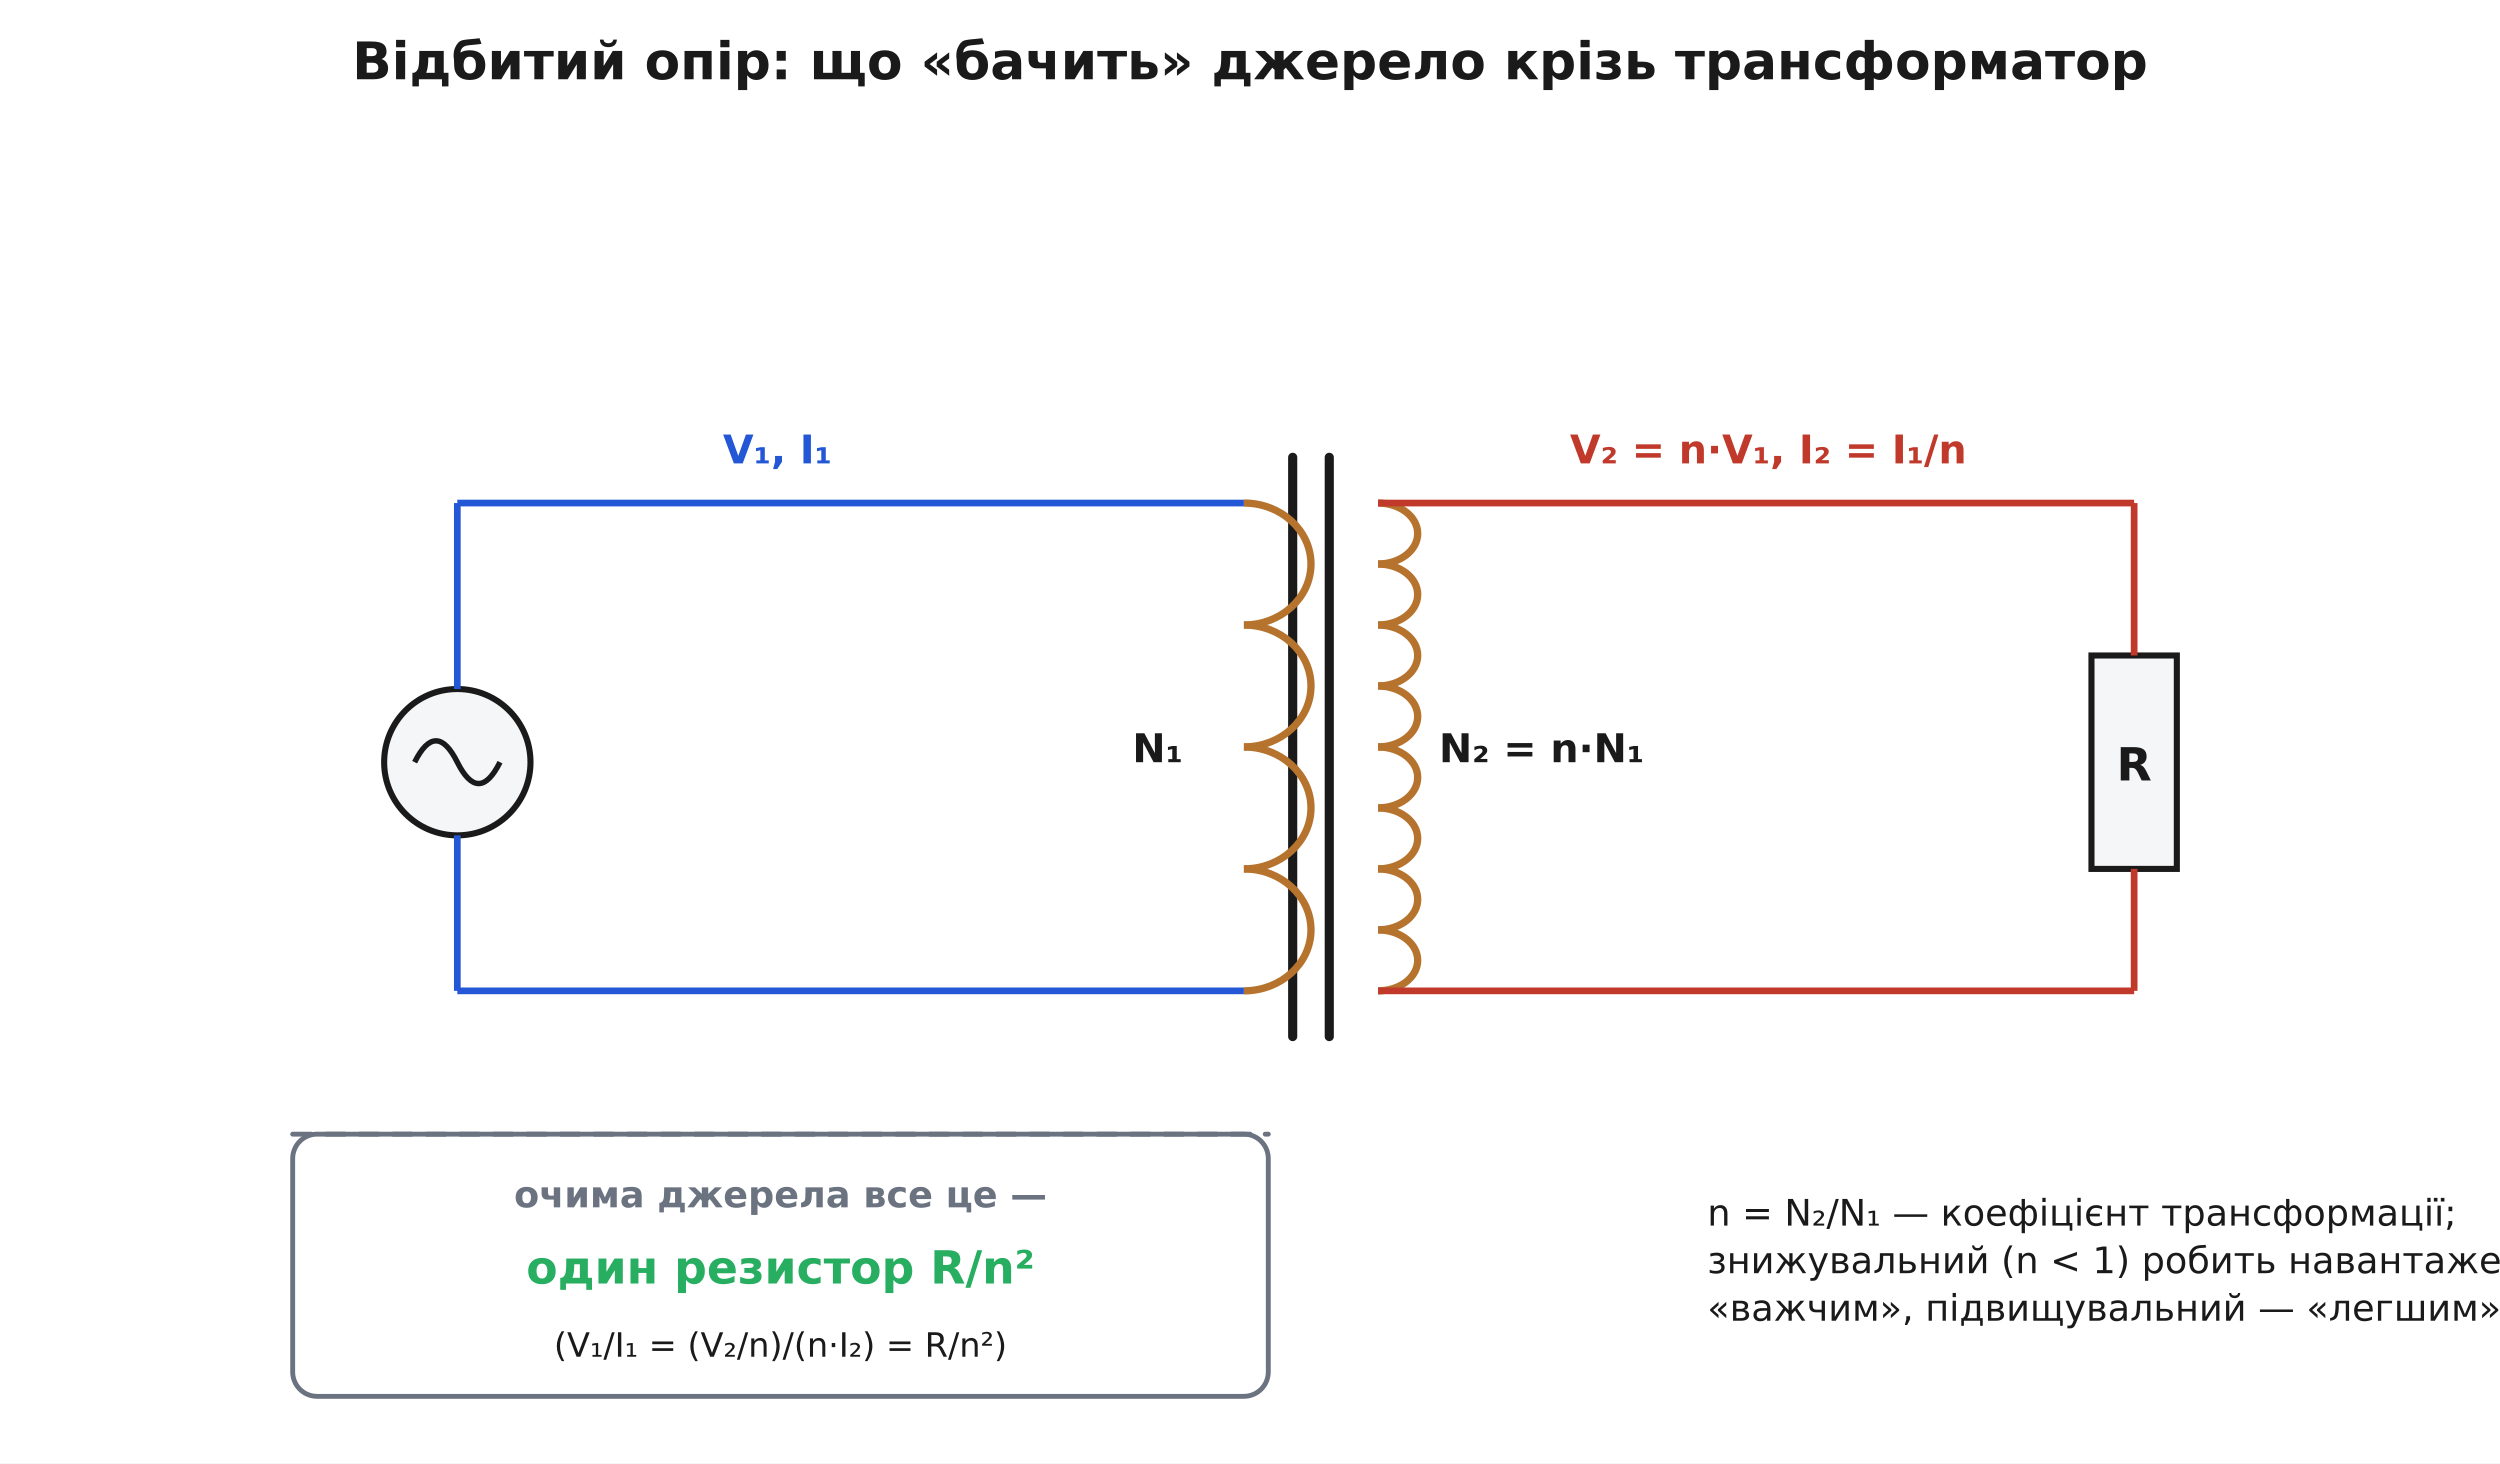
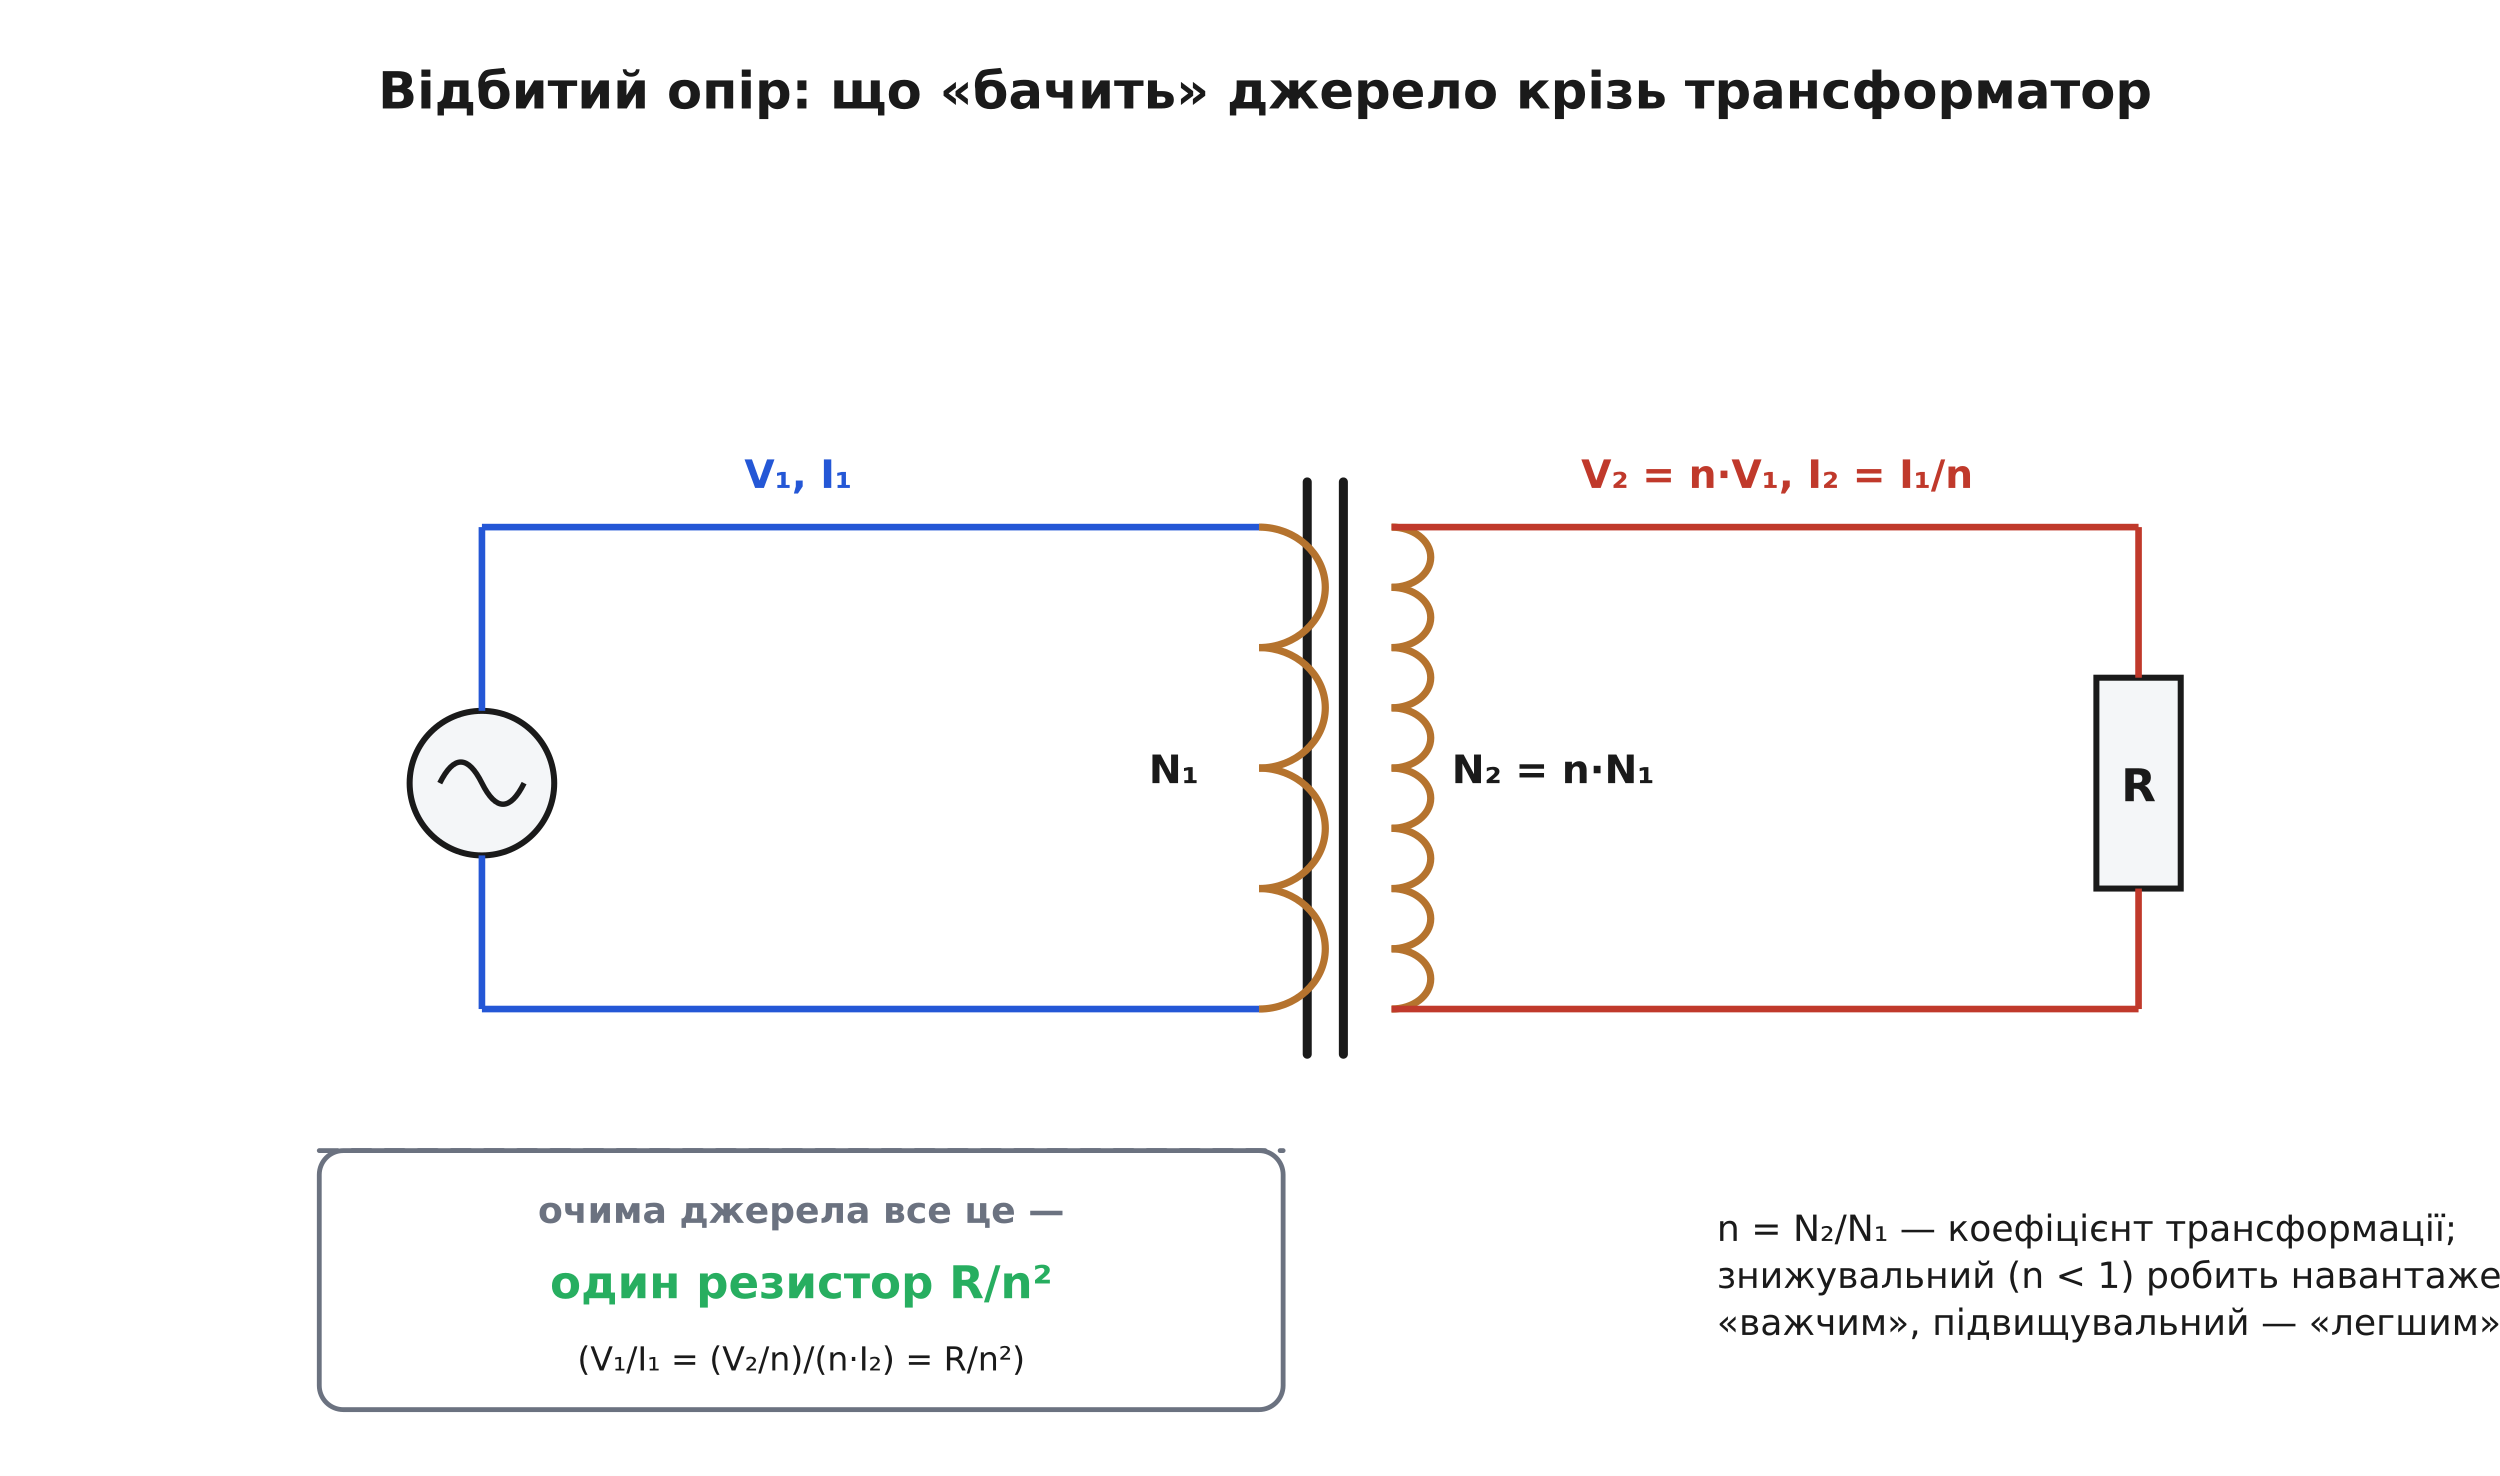
- <svg xmlns="http://www.w3.org/2000/svg" viewBox="0 0 820 480" font-family="'Segoe UI', 'DejaVu Sans', Arial, sans-serif">
-   <rect width="820" height="480" fill="#ffffff" />
+ <svg xmlns="http://www.w3.org/2000/svg" viewBox="-10 -10 830 490" font-family="'Segoe UI', 'DejaVu Sans', Arial, sans-serif">
+   <rect x="-10" y="-10" width="830" height="490" fill="#ffffff" />
  <defs>
    <marker id="arrow" viewBox="0 0 10 10" refX="9" refY="5" markerWidth="7" markerHeight="7" orient="auto-start-reverse">
      <path d="M0 0 L10 5 L0 10 z" fill="#333333" />
    </marker>
  </defs>
  <text x="410.0" y="26.0" font-family="'Segoe UI', 'DejaVu Sans', Arial, sans-serif" font-size="17" fill="#1a1a1a" text-anchor="middle" font-weight="700">Відбитий опір: що «бачить» джерело крізь трансформатор</text>
  <line x1="424.0" y1="150.0" x2="424.0" y2="340.0" stroke="#1a1a1a" stroke-width="3" stroke-linecap="round" />
  <line x1="436.0" y1="150.0" x2="436.0" y2="340.0" stroke="#1a1a1a" stroke-width="3" stroke-linecap="round" />
  <path d="M 408.0,165.0 A 22.0 20.0 0 0 1 408.0,205.0" fill="none" stroke="#b5732e" stroke-width="2.4" />
  <path d="M 408.0,205.0 A 22.0 20.0 0 0 1 408.0,245.0" fill="none" stroke="#b5732e" stroke-width="2.4" />
  <path d="M 408.0,245.0 A 22.0 20.0 0 0 1 408.0,285.0" fill="none" stroke="#b5732e" stroke-width="2.4" />
  <path d="M 408.0,285.0 A 22.0 20.0 0 0 1 408.0,325.0" fill="none" stroke="#b5732e" stroke-width="2.4" />
  <path d="M 452.0,165.0 A 13.0 10.0 0 0 1 452.0,185.0" fill="none" stroke="#b5732e" stroke-width="2.4" />
  <path d="M 452.0,185.0 A 13.0 10.0 0 0 1 452.0,205.0" fill="none" stroke="#b5732e" stroke-width="2.4" />
  <path d="M 452.0,205.0 A 13.0 10.0 0 0 1 452.0,225.0" fill="none" stroke="#b5732e" stroke-width="2.4" />
  <path d="M 452.0,225.0 A 13.0 10.0 0 0 1 452.0,245.0" fill="none" stroke="#b5732e" stroke-width="2.4" />
  <path d="M 452.0,245.0 A 13.0 10.0 0 0 1 452.0,265.0" fill="none" stroke="#b5732e" stroke-width="2.4" />
  <path d="M 452.0,265.0 A 13.0 10.0 0 0 1 452.0,285.0" fill="none" stroke="#b5732e" stroke-width="2.4" />
  <path d="M 452.0,285.0 A 13.0 10.0 0 0 1 452.0,305.0" fill="none" stroke="#b5732e" stroke-width="2.4" />
  <path d="M 452.0,305.0 A 13.0 10.0 0 0 1 452.0,325.0" fill="none" stroke="#b5732e" stroke-width="2.4" />
  <text x="388.0" y="250.0" font-family="'Segoe UI', 'DejaVu Sans', Arial, sans-serif" font-size="13" fill="#1a1a1a" text-anchor="end" font-weight="700">N₁</text>
  <text x="472.0" y="250.0" font-family="'Segoe UI', 'DejaVu Sans', Arial, sans-serif" font-size="13" fill="#1a1a1a" text-anchor="start" font-weight="700">N₂ = n·N₁</text>
  <circle cx="150.0" cy="250.0" r="24" fill="#f4f6f8" stroke="#1a1a1a" stroke-width="2" />
  <path d="M 136.0 250.0 q 7 -14 14 0 q 7 14 14 0" fill="none" stroke="#1a1a1a" stroke-width="1.8" />
  <line x1="150.0" y1="226.0" x2="150.0" y2="165.0" stroke="#2457d6" stroke-width="2.2" />
  <line x1="150.0" y1="165.0" x2="408.0" y2="165.0" stroke="#2457d6" stroke-width="2.2" />
  <line x1="150.0" y1="274.0" x2="150.0" y2="325.0" stroke="#2457d6" stroke-width="2.2" />
  <line x1="150.0" y1="325.0" x2="408.0" y2="325.0" stroke="#2457d6" stroke-width="2.2" />
  <text x="255.0" y="152.0" font-family="'Segoe UI', 'DejaVu Sans', Arial, sans-serif" font-size="13" fill="#2457d6" text-anchor="middle" font-weight="700">V₁, I₁</text>
  <line x1="452.0" y1="165.0" x2="700.0" y2="165.0" stroke="#c0392b" stroke-width="2.2" />
  <line x1="452.0" y1="325.0" x2="700.0" y2="325.0" stroke="#c0392b" stroke-width="2.2" />
  <rect x="686.0" y="215.0" width="28.0" height="70.0" rx="0" fill="#f4f6f8" stroke="#1a1a1a" stroke-width="2.0" />
  <text x="700.0" y="256.0" font-family="'Segoe UI', 'DejaVu Sans', Arial, sans-serif" font-size="15" fill="#1a1a1a" text-anchor="middle" font-weight="700">R</text>
  <line x1="700.0" y1="165.0" x2="700.0" y2="215.0" stroke="#c0392b" stroke-width="2.2" />
  <line x1="700.0" y1="285.0" x2="700.0" y2="325.0" stroke="#c0392b" stroke-width="2.2" />
  <text x="580.0" y="152.0" font-family="'Segoe UI', 'DejaVu Sans', Arial, sans-serif" font-size="13" fill="#c0392b" text-anchor="middle" font-weight="700">V₂ = n·V₁,  I₂ = I₁/n</text>
  <rect x="96" y="372" width="320" height="86" rx="8" fill="#ffffff" stroke="#6b7280" stroke-width="1.6" />
  <line x1="96" y1="372" x2="416" y2="372" stroke="#6b7280" stroke-width="1.6" stroke-dasharray="6,5" stroke-linecap="round" />
  <text x="256.0" y="396.0" font-family="'Segoe UI', 'DejaVu Sans', Arial, sans-serif" font-size="12" fill="#6b7280" text-anchor="middle" font-weight="700">очима джерела все це —</text>
  <text x="256.0" y="421.0" font-family="'Segoe UI', 'DejaVu Sans', Arial, sans-serif" font-size="15" fill="#27ae60" text-anchor="middle" font-weight="700">один резистор  R/n²</text>
  <text x="256.0" y="445.0" font-family="'Segoe UI', 'DejaVu Sans', Arial, sans-serif" font-size="11" fill="#1a1a1a" text-anchor="middle">(V₁/I₁ = (V₂/n)/(n·I₂) = R/n²)</text>
  <text x="560.0" y="402.0" font-family="'Segoe UI', 'DejaVu Sans', Arial, sans-serif" font-size="12" fill="#1a1a1a" text-anchor="start">
    <tspan x="560.0" dy="0.0">n = N₂/N₁ — коефіцієнт трансформації;</tspan>
    <tspan x="560.0" dy="15.6">знижувальний (n &lt; 1) робить навантаження</tspan>
    <tspan x="560.0" dy="15.6">«важчим», підвищувальний — «легшим»</tspan>
  </text>
</svg>
